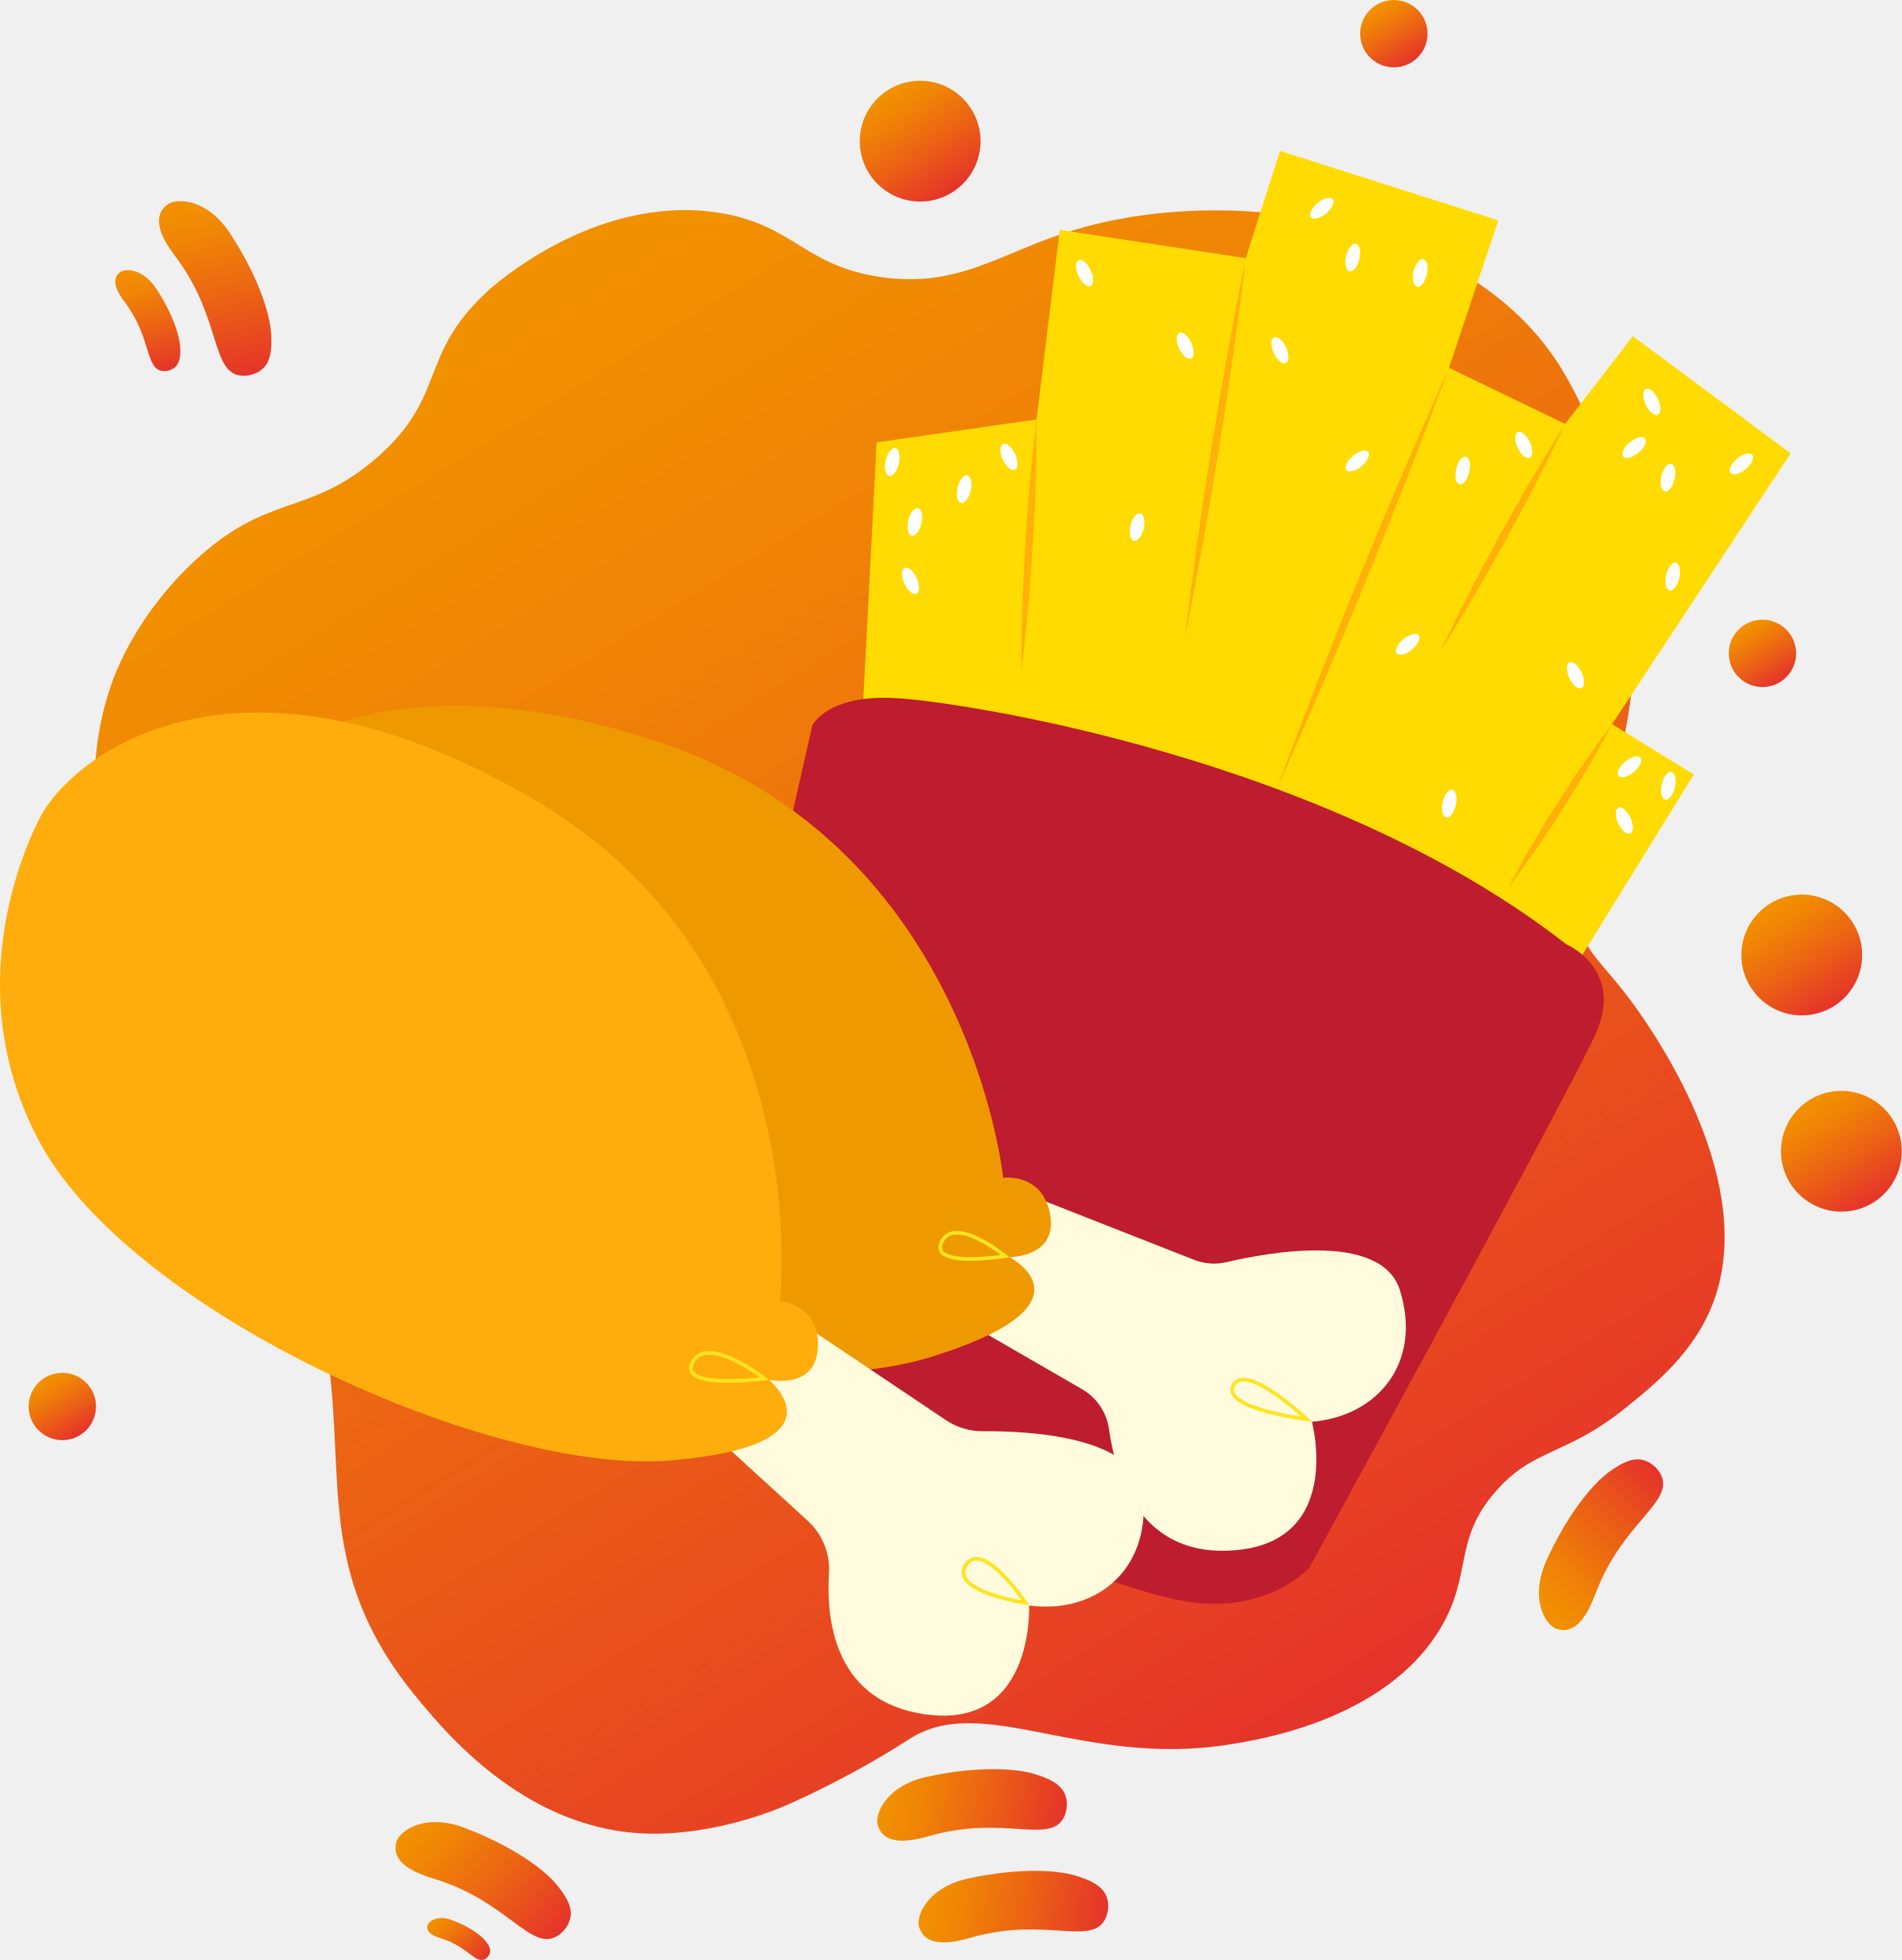
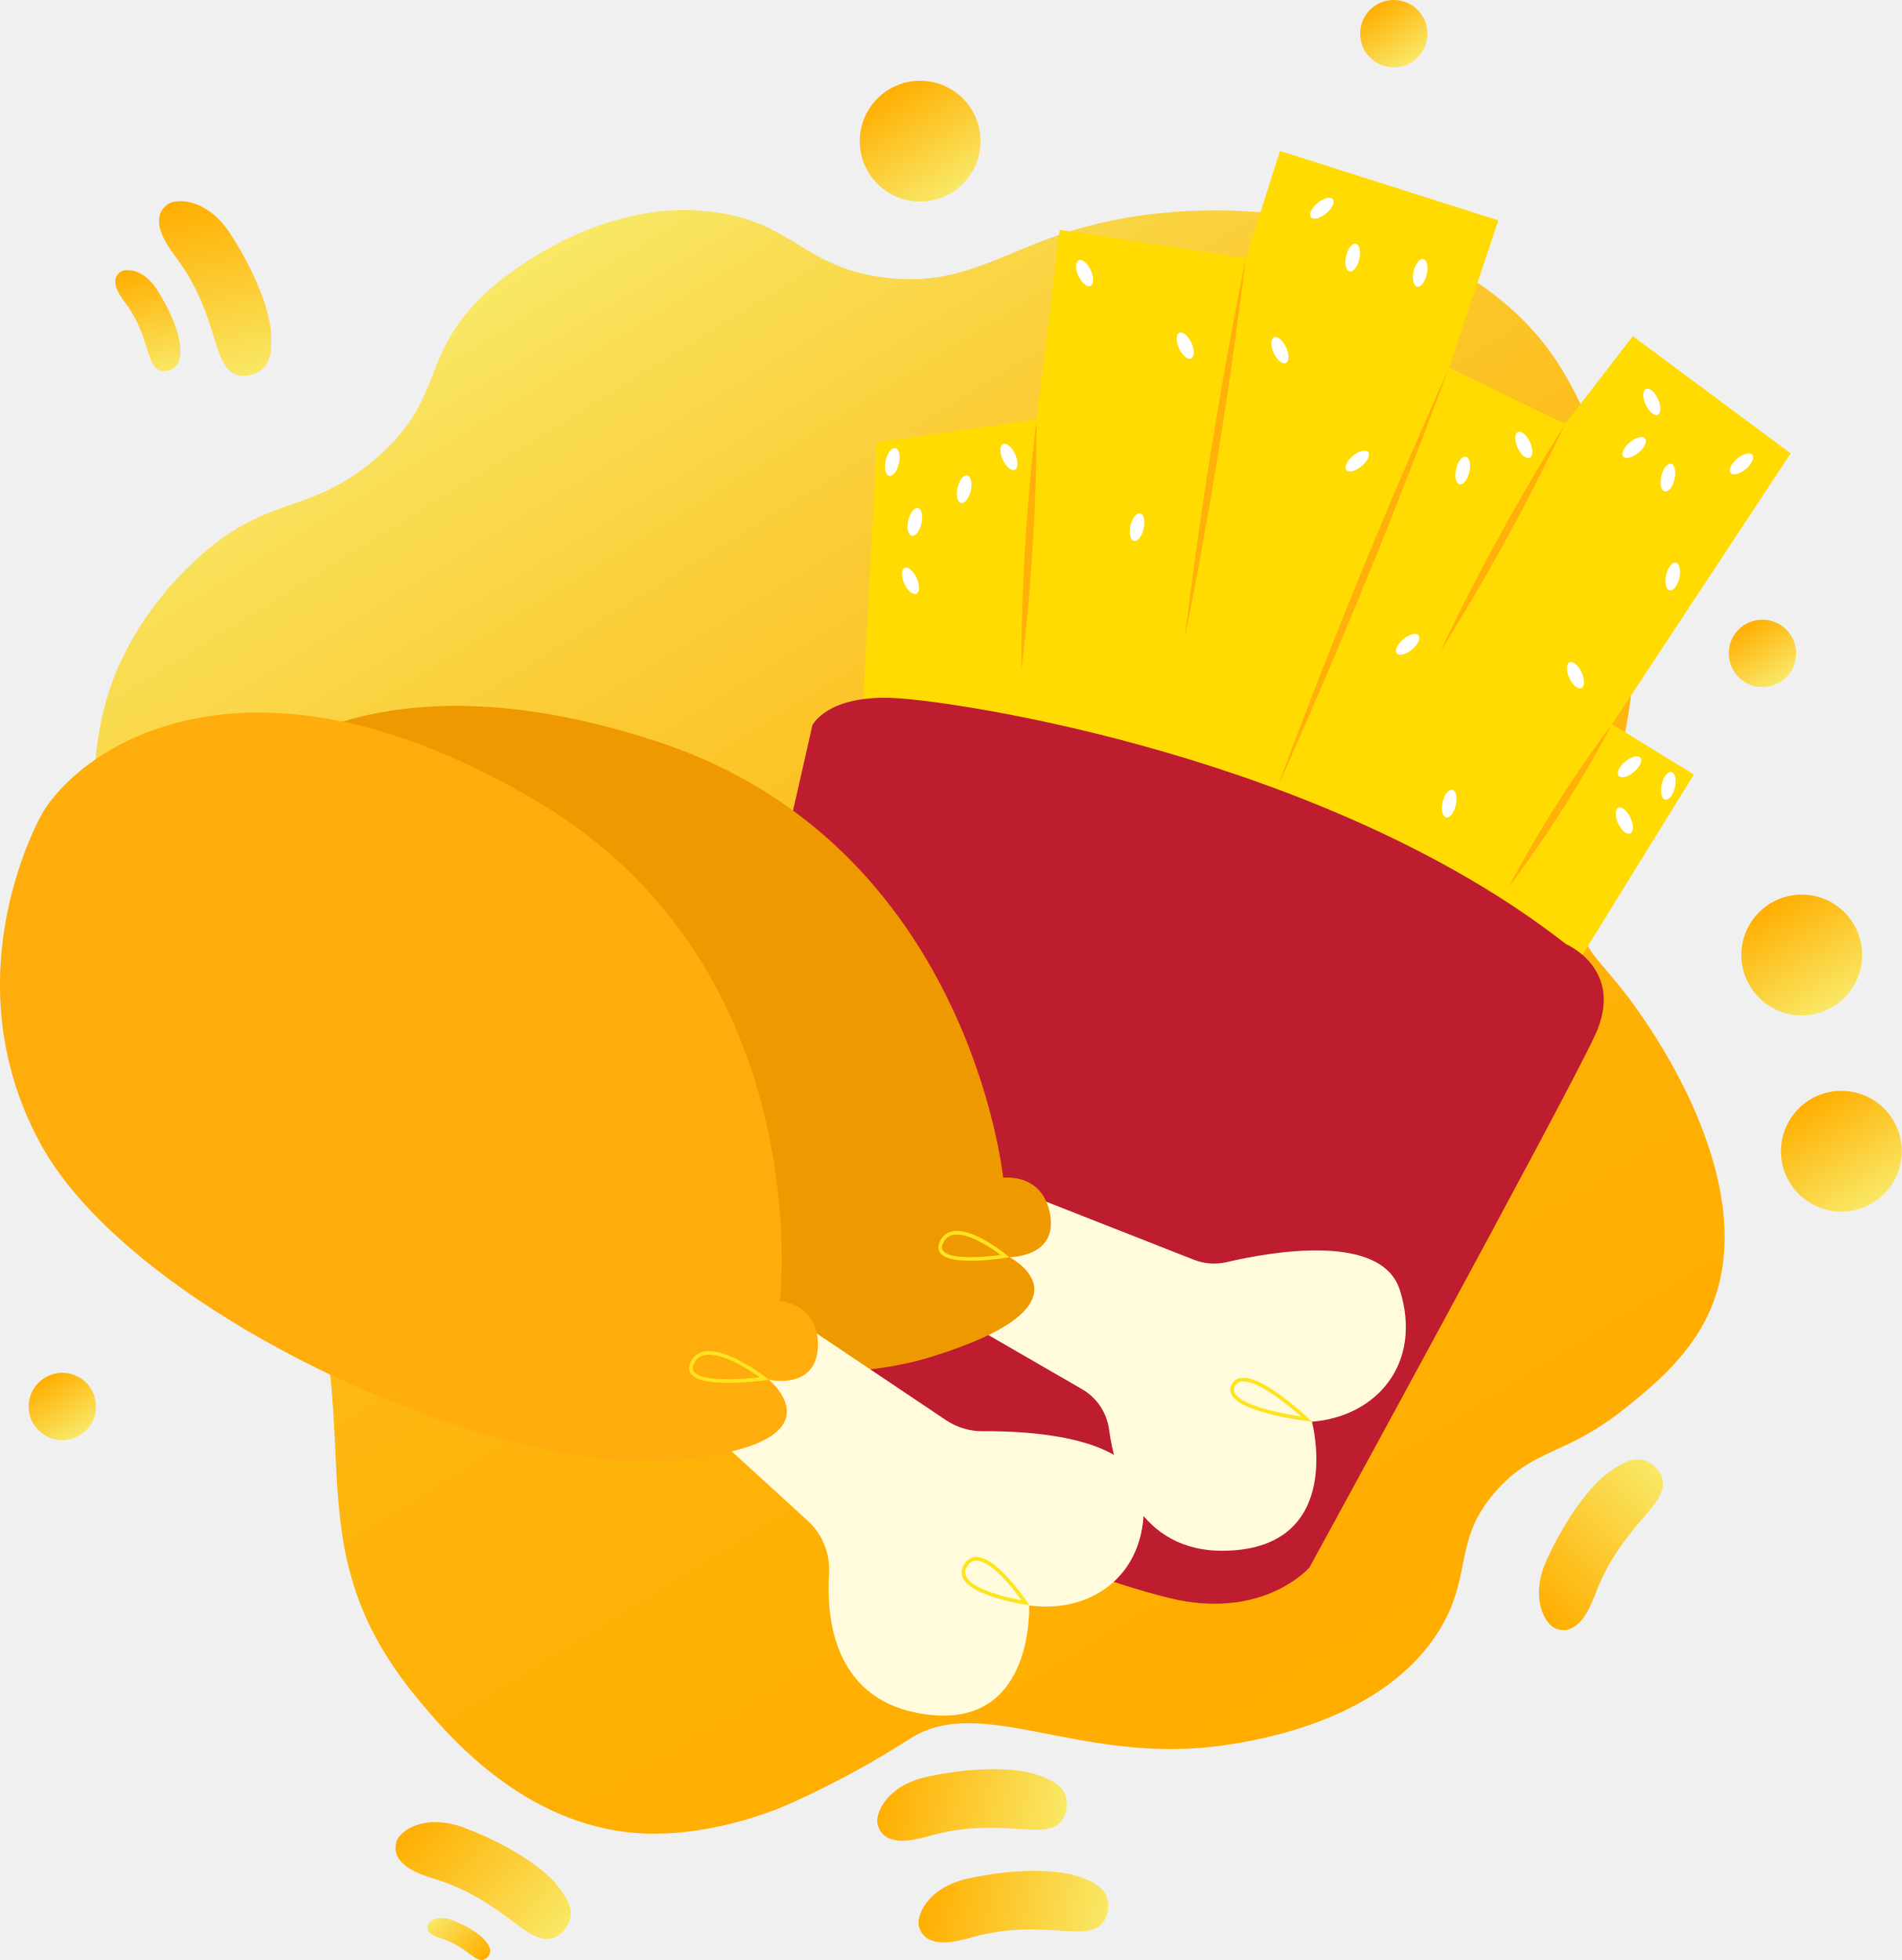
<svg xmlns="http://www.w3.org/2000/svg" xmlns:xlink="http://www.w3.org/1999/xlink" id="Capa_2" data-name="Capa 2" viewBox="0 0 1716.55 1769.12">
  <defs>
-     <linearGradient id="Degradado_sin_nombre_75" data-name="Degradado sin nombre 75" x1="8044.96" y1="6795.52" x2="9547.24" y2="6795.52" gradientTransform="translate(2022.09 -10172.63) rotate(58.32)" gradientUnits="userSpaceOnUse">
-       <stop offset="0" stop-color="#f29100" />
-       <stop offset=".03" stop-color="#f29100" />
-       <stop offset=".23" stop-color="#f08306" />
-       <stop offset=".61" stop-color="#eb5e16" />
-       <stop offset="1" stop-color="#e5332a" />
+     <linearGradient id="Degradado_sin_nombre_372" data-name="Degradado sin nombre 372" x1="8044.96" y1="6795.52" x2="9547.24" y2="6795.52" gradientTransform="translate(2022.09 -10172.63) rotate(58.32)" gradientUnits="userSpaceOnUse">
+       <stop offset="0" stop-color="#f9e866" />
+       <stop offset=".06" stop-color="#f9df57" />
+       <stop offset=".23" stop-color="#fbcd37" />
+       <stop offset=".4" stop-color="#fdbf1f" />
+       <stop offset=".58" stop-color="#feb50d" />
+       <stop offset=".77" stop-color="#feaf03" />
+       <stop offset="1" stop-color="#ffae00" />
    </linearGradient>
-     <linearGradient id="Degradado_sin_nombre_75-2" data-name="Degradado sin nombre 75" x1="9297.13" y1="6195.16" x2="9406.16" y2="6195.16" xlink:href="#Degradado_sin_nombre_75" />
-     <linearGradient id="Degradado_sin_nombre_75-3" data-name="Degradado sin nombre 75" x1="8084.56" y1="6423.87" x2="8193.59" y2="6423.87" xlink:href="#Degradado_sin_nombre_75" />
-     <linearGradient id="Degradado_sin_nombre_75-4" data-name="Degradado sin nombre 75" x1="8250.68" y1="6009.09" x2="8311.48" y2="6009.09" xlink:href="#Degradado_sin_nombre_75" />
-     <linearGradient id="Degradado_sin_nombre_75-5" data-name="Degradado sin nombre 75" x1="8901.4" y1="6019.73" x2="8962.19" y2="6019.73" xlink:href="#Degradado_sin_nombre_75" />
-     <linearGradient id="Degradado_sin_nombre_75-6" data-name="Degradado sin nombre 75" x1="8673.88" y1="7682.6" x2="8734.67" y2="7682.6" xlink:href="#Degradado_sin_nombre_75" />
-     <linearGradient id="Degradado_sin_nombre_75-7" data-name="Degradado sin nombre 75" x1="9127.6" y1="6132.55" x2="9236.63" y2="6132.55" xlink:href="#Degradado_sin_nombre_75" />
-     <linearGradient id="Degradado_sin_nombre_75-8" data-name="Degradado sin nombre 75" x1="5480.43" y1="5483.2" x2="5647.86" y2="5483.2" gradientTransform="translate(-82.55 -6098.71) rotate(41.6)" xlink:href="#Degradado_sin_nombre_75" />
-     <linearGradient id="Degradado_sin_nombre_75-9" data-name="Degradado sin nombre 75" x1="1209.74" y1="1594.05" x2="1377.17" y2="1594.05" gradientTransform="translate(-122.43 -47.57) rotate(8.69)" xlink:href="#Degradado_sin_nombre_75" />
-     <linearGradient id="Degradado_sin_nombre_75-10" data-name="Degradado sin nombre 75" x1="1159.02" y1="1508.95" x2="1326.44" y2="1508.95" gradientTransform="translate(-122.43 -47.57) rotate(8.69)" xlink:href="#Degradado_sin_nombre_75" />
-     <linearGradient id="Degradado_sin_nombre_75-11" data-name="Degradado sin nombre 75" x1="315.14" y1="-7661.7" x2="482.56" y2="-7661.7" gradientTransform="translate(6540.65 7125.6) rotate(-44.62)" xlink:href="#Degradado_sin_nombre_75" />
-     <linearGradient id="Degradado_sin_nombre_75-12" data-name="Degradado sin nombre 75" x1="10147.68" y1="4425.65" x2="10315.11" y2="4425.65" gradientTransform="translate(2345.35 -10679.14) rotate(77.72)" xlink:href="#Degradado_sin_nombre_75" />
-     <linearGradient id="Degradado_sin_nombre_75-13" data-name="Degradado sin nombre 75" x1="10198.72" y1="4492.21" x2="10295.49" y2="4492.21" gradientTransform="translate(2345.35 -10679.14) rotate(77.72)" xlink:href="#Degradado_sin_nombre_75" />
-     <linearGradient id="Degradado_sin_nombre_75-14" data-name="Degradado sin nombre 75" x1="5552.22" y1="5539.1" x2="5612.31" y2="5539.1" gradientTransform="translate(-82.55 -6098.71) rotate(41.6)" xlink:href="#Degradado_sin_nombre_75" />
+     <linearGradient id="Degradado_sin_nombre_691" data-name="Degradado sin nombre 691" x1="9297.13" y1="6195.16" x2="9406.16" y2="6195.16" gradientTransform="translate(2022.09 -10172.63) rotate(58.32)" gradientUnits="userSpaceOnUse">
+       <stop offset="0" stop-color="#ffae00" />
+       <stop offset="1" stop-color="#f9e866" />
+     </linearGradient>
+     <linearGradient id="Degradado_sin_nombre_691-2" data-name="Degradado sin nombre 691" x1="8084.56" y1="6423.87" x2="8193.59" y2="6423.87" xlink:href="#Degradado_sin_nombre_691" />
+     <linearGradient id="Degradado_sin_nombre_691-3" data-name="Degradado sin nombre 691" x1="8250.68" y1="6009.09" x2="8311.48" y2="6009.09" xlink:href="#Degradado_sin_nombre_691" />
+     <linearGradient id="Degradado_sin_nombre_691-4" data-name="Degradado sin nombre 691" x1="8901.4" y1="6019.73" x2="8962.19" y2="6019.73" xlink:href="#Degradado_sin_nombre_691" />
+     <linearGradient id="Degradado_sin_nombre_691-5" data-name="Degradado sin nombre 691" x1="8673.88" y1="7682.6" x2="8734.67" y2="7682.6" xlink:href="#Degradado_sin_nombre_691" />
+     <linearGradient id="Degradado_sin_nombre_691-6" data-name="Degradado sin nombre 691" x1="9127.6" y1="6132.55" x2="9236.63" y2="6132.55" xlink:href="#Degradado_sin_nombre_691" />
+     <linearGradient id="Degradado_sin_nombre_691-7" data-name="Degradado sin nombre 691" x1="5480.43" y1="5483.2" x2="5647.86" y2="5483.2" gradientTransform="translate(-82.55 -6098.71) rotate(41.6)" xlink:href="#Degradado_sin_nombre_691" />
+     <linearGradient id="Degradado_sin_nombre_691-8" data-name="Degradado sin nombre 691" x1="1209.74" y1="1594.05" x2="1377.17" y2="1594.05" gradientTransform="translate(-122.43 -47.57) rotate(8.69)" xlink:href="#Degradado_sin_nombre_691" />
+     <linearGradient id="Degradado_sin_nombre_691-9" data-name="Degradado sin nombre 691" x1="1159.02" y1="1508.95" x2="1326.44" y2="1508.95" gradientTransform="translate(-122.43 -47.57) rotate(8.69)" xlink:href="#Degradado_sin_nombre_691" />
+     <linearGradient id="Degradado_sin_nombre_691-10" data-name="Degradado sin nombre 691" x1="315.14" y1="-7661.7" x2="482.56" y2="-7661.7" gradientTransform="translate(6540.65 7125.6) rotate(-44.62)" xlink:href="#Degradado_sin_nombre_691" />
+     <linearGradient id="Degradado_sin_nombre_691-11" data-name="Degradado sin nombre 691" x1="10147.68" y1="4425.65" x2="10315.11" y2="4425.65" gradientTransform="translate(2345.35 -10679.14) rotate(77.72)" xlink:href="#Degradado_sin_nombre_691" />
+     <linearGradient id="Degradado_sin_nombre_691-12" data-name="Degradado sin nombre 691" x1="10198.72" y1="4492.21" x2="10295.49" y2="4492.21" gradientTransform="translate(2345.35 -10679.14) rotate(77.72)" xlink:href="#Degradado_sin_nombre_691" />
+     <linearGradient id="Degradado_sin_nombre_370" data-name="Degradado sin nombre 370" x1="5552.22" y1="5539.1" x2="5612.31" y2="5539.1" gradientTransform="translate(-82.55 -6098.71) rotate(41.6)" gradientUnits="userSpaceOnUse">
+       <stop offset="0" stop-color="#f9e866" />
+       <stop offset="1" stop-color="#ffae00" />
+     </linearGradient>
  </defs>
-   <g id="cartapapasfritas">
+   <g id="fondo_5">
    <g>
-       <path d="m439.66,263.17c4.12-3.83,95.08-86.69,205.13-71.72,71.17,9.68,79.84,48.71,150.92,58.72,71.46,10.07,107.87-23.02,175.3-43.01,145.02-42.98,357.54-7.43,438.44,125.77,43.14,71.02,57.57,153.34,61.3,187.71,3.38,31.13,9.1,83.71-5.71,148.6-18.44,80.79-51.69,106.14-41.43,158.85,6.74,34.63,24.24,39.81,56.27,86.15,16.44,23.77,106.63,154.22,66.61,261.08-17.15,45.81-53.95,74.98-78.94,95.2-54.25,43.87-82.72,36.09-117.24,75.28-38.83,44.07-21.04,74.61-49.82,123.32-49.7,84.12-166.76,101.8-193.42,105.84-129.88,19.71-219.34-46.56-284.49-6.37-6.62,4.08-33.72,22.06-74.73,42.75-7.67,3.87-27.34,13.82-44.51,20.73-12.84,5.17-68.46,26.45-127.16,22.56-105.25-6.96-174.65-92.03-197.68-119.49-132.7-158.18-22.2-261.69-139.08-485.11-66.6-127.3-152.82-189.8-154.13-330.51-.19-20.29-.21-59.16,16.14-104.36,4.54-12.56,23.44-60.75,72.43-107.19,67.6-64.09,104.17-40.95,165.89-94.56,64.34-55.88,36.89-91.7,99.9-150.22Z" style="fill: url(#Degradado_sin_nombre_75);" />
-       <circle cx="1662.03" cy="1039.14" r="54.5" style="fill: url(#Degradado_sin_nombre_75-2);" />
-       <circle cx="830.53" cy="127.41" r="54.5" style="fill: url(#Degradado_sin_nombre_75-3);" />
-       <circle cx="1258.08" cy="30.4" r="30.39" style="fill: url(#Degradado_sin_nombre_75-4);" />
-       <circle cx="1590.8" cy="589.72" r="30.39" style="fill: url(#Degradado_sin_nombre_75-5);" />
-       <circle cx="56.26" cy="1269.5" r="30.39" style="fill: url(#Degradado_sin_nombre_75-6);" />
-       <circle cx="1626.27" cy="861.99" r="54.5" style="fill: url(#Degradado_sin_nombre_75-7);" />
-       <path d="m394.87,1696.78c-10.98-3.51-33.55-9.69-37.41-24.73-.83-3.23-.43-6.32.25-9.26,2.23-9.73,25.13-26.83,61.7-12.89,42.36,16.14,70.46,36.4,82.24,50.31,11.87,14.02,14.78,23.04,13.15,30.86-1.42,6.86-6.52,13.7-13.03,17.05-23.28,11.97-44.22-31.29-106.9-51.34Z" style="fill: url(#Degradado_sin_nombre_75-8);" />
-       <path d="m879.37,1748.1c-11.13,3.02-33.43,10.09-44.84-.44-2.45-2.26-3.79-5.08-4.82-7.91-3.41-9.38,6.52-36.18,44.8-44.34,44.33-9.46,78.93-7.72,96.38-2.44,17.58,5.32,24.92,11.31,27.81,18.76,2.53,6.53,1.97,15.05-1.68,21.39-13.04,22.7-54.13-2.25-117.64,14.97Z" style="fill: url(#Degradado_sin_nombre_75-9);" />
-       <path d="m842.08,1656.31c-11.13,3.02-33.43,10.09-44.84-.44-2.45-2.26-3.79-5.08-4.82-7.91-3.41-9.38,6.52-36.18,44.8-44.34,44.33-9.46,78.93-7.72,96.38-2.44,17.58,5.32,24.92,11.31,27.81,18.76,2.53,6.53,1.97,15.05-1.68,21.39-13.04,22.7-54.13-2.25-117.64,14.97Z" style="fill: url(#Degradado_sin_nombre_75-10);" />
-       <path d="m1441.3,1435.37c-4.23,10.73-11.88,32.83-27.14,35.69-3.28.62-6.34,0-9.22-.86-9.56-2.87-25.11-26.84-8.79-62.42,18.9-41.2,40.98-67.9,55.63-78.74,14.77-10.92,23.96-13.23,31.66-11.09,6.75,1.87,13.24,7.41,16.15,14.13,10.41,24.02-34.15,42.06-58.29,103.28Z" style="fill: url(#Degradado_sin_nombre_75-11);" />
-       <path d="m160.44,234.42c-6.8-9.31-21.38-27.6-15.64-42.03,1.24-3.1,3.38-5.36,5.66-7.33,7.54-6.54,36.11-6.85,57.44,25.97,24.69,38.01,35.44,70.95,36.76,89.12,1.32,18.32-1.65,27.32-7.57,32.68-5.19,4.7-13.35,7.22-20.58,6.09-25.86-4.05-17.27-51.35-56.07-104.5Z" style="fill: url(#Degradado_sin_nombre_75-12);" />
-       <path d="m113.86,274.41c-3.93-5.38-12.36-15.96-9.04-24.29.71-1.79,1.96-3.1,3.27-4.24,4.36-3.78,20.87-3.96,33.2,15.01,14.27,21.97,20.49,41.01,21.25,51.51.77,10.59-.95,15.79-4.38,18.89-3,2.72-7.72,4.17-11.89,3.52-14.95-2.34-9.98-29.68-32.41-60.4Z" style="fill: url(#Degradado_sin_nombre_75-13);" />
-       <path d="m399.26,1749.95c-3.94-1.26-12.04-3.48-13.43-8.87-.3-1.16-.15-2.27.09-3.32.8-3.49,9.02-9.63,22.14-4.63,15.2,5.79,25.29,13.07,29.51,18.06,4.26,5.03,5.3,8.27,4.72,11.07-.51,2.46-2.34,4.92-4.68,6.12-8.35,4.3-15.87-11.23-38.37-18.43Z" style="fill: url(#Degradado_sin_nombre_75-14);" />
+       <path d="m439.66,263.17c4.12-3.83,95.08-86.69,205.13-71.72,71.17,9.68,79.84,48.71,150.92,58.72,71.46,10.07,107.87-23.02,175.3-43.01,145.02-42.98,357.54-7.43,438.44,125.77,43.14,71.02,57.57,153.34,61.3,187.71,3.38,31.13,9.1,83.71-5.71,148.6-18.44,80.79-51.69,106.14-41.43,158.85,6.74,34.63,24.24,39.81,56.27,86.15,16.44,23.77,106.63,154.22,66.61,261.08-17.15,45.81-53.95,74.98-78.94,95.2-54.25,43.87-82.72,36.09-117.24,75.28-38.83,44.07-21.04,74.61-49.82,123.32-49.7,84.12-166.76,101.8-193.42,105.84-129.88,19.71-219.34-46.56-284.49-6.37-6.62,4.08-33.72,22.06-74.73,42.75-7.67,3.87-27.34,13.82-44.51,20.73-12.84,5.17-68.46,26.45-127.16,22.56-105.25-6.96-174.65-92.03-197.68-119.49-132.7-158.18-22.2-261.69-139.08-485.11-66.6-127.3-152.82-189.8-154.13-330.51-.19-20.29-.21-59.16,16.14-104.36,4.54-12.56,23.44-60.75,72.43-107.19,67.6-64.09,104.17-40.95,165.89-94.56,64.34-55.88,36.89-91.7,99.9-150.22Z" style="fill: url(#Degradado_sin_nombre_372);" />
+       <circle cx="1662.03" cy="1039.14" r="54.5" style="fill: url(#Degradado_sin_nombre_691);" />
+       <circle cx="830.53" cy="127.41" r="54.5" style="fill: url(#Degradado_sin_nombre_691-2);" />
+       <circle cx="1258.08" cy="30.4" r="30.39" style="fill: url(#Degradado_sin_nombre_691-3);" />
+       <circle cx="1590.8" cy="589.72" r="30.39" style="fill: url(#Degradado_sin_nombre_691-4);" />
+       <circle cx="56.26" cy="1269.5" r="30.39" style="fill: url(#Degradado_sin_nombre_691-5);" />
+       <circle cx="1626.27" cy="861.99" r="54.5" style="fill: url(#Degradado_sin_nombre_691-6);" />
+       <path d="m394.87,1696.78c-10.98-3.51-33.55-9.69-37.41-24.73-.83-3.23-.43-6.32.25-9.26,2.23-9.73,25.13-26.83,61.7-12.89,42.36,16.14,70.46,36.4,82.24,50.31,11.87,14.02,14.78,23.04,13.15,30.86-1.42,6.86-6.52,13.7-13.03,17.05-23.28,11.97-44.22-31.29-106.9-51.34Z" style="fill: url(#Degradado_sin_nombre_691-7);" />
+       <path d="m879.37,1748.1c-11.13,3.02-33.43,10.09-44.84-.44-2.45-2.26-3.79-5.08-4.82-7.91-3.41-9.38,6.52-36.18,44.8-44.34,44.33-9.46,78.93-7.72,96.38-2.44,17.58,5.32,24.92,11.31,27.81,18.76,2.53,6.53,1.97,15.05-1.68,21.39-13.04,22.7-54.13-2.25-117.64,14.97Z" style="fill: url(#Degradado_sin_nombre_691-8);" />
+       <path d="m842.08,1656.31c-11.13,3.02-33.43,10.09-44.84-.44-2.45-2.26-3.79-5.08-4.82-7.91-3.41-9.38,6.52-36.18,44.8-44.34,44.33-9.46,78.93-7.72,96.38-2.44,17.58,5.32,24.92,11.31,27.81,18.76,2.53,6.53,1.97,15.05-1.68,21.39-13.04,22.7-54.13-2.25-117.64,14.97Z" style="fill: url(#Degradado_sin_nombre_691-9);" />
+       <path d="m1441.3,1435.37c-4.23,10.73-11.88,32.83-27.14,35.69-3.28.62-6.34,0-9.22-.86-9.56-2.87-25.11-26.84-8.79-62.42,18.9-41.2,40.98-67.9,55.63-78.74,14.77-10.92,23.96-13.23,31.66-11.09,6.75,1.87,13.24,7.41,16.15,14.13,10.41,24.02-34.15,42.06-58.29,103.28Z" style="fill: url(#Degradado_sin_nombre_691-10);" />
+       <path d="m160.44,234.42c-6.8-9.31-21.38-27.6-15.64-42.03,1.24-3.1,3.38-5.36,5.66-7.33,7.54-6.54,36.11-6.85,57.44,25.97,24.69,38.01,35.44,70.95,36.76,89.12,1.32,18.32-1.65,27.32-7.57,32.68-5.19,4.7-13.35,7.22-20.58,6.09-25.86-4.05-17.27-51.35-56.07-104.5Z" style="fill: url(#Degradado_sin_nombre_691-11);" />
+       <path d="m113.86,274.41c-3.93-5.38-12.36-15.96-9.04-24.29.71-1.79,1.96-3.1,3.27-4.24,4.36-3.78,20.87-3.96,33.2,15.01,14.27,21.97,20.49,41.01,21.25,51.51.77,10.59-.95,15.79-4.38,18.89-3,2.72-7.72,4.17-11.89,3.52-14.95-2.34-9.98-29.68-32.41-60.4Z" style="fill: url(#Degradado_sin_nombre_691-12);" />
+       <path d="m399.26,1749.95c-3.94-1.26-12.04-3.48-13.43-8.87-.3-1.16-.15-2.27.09-3.32.8-3.49,9.02-9.63,22.14-4.63,15.2,5.79,25.29,13.07,29.51,18.06,4.26,5.03,5.3,8.27,4.72,11.07-.51,2.46-2.34,4.92-4.68,6.12-8.35,4.3-15.87-11.23-38.37-18.43Z" style="fill: url(#Degradado_sin_nombre_370);" />
    </g>
    <g id="Capa_23" data-name="Capa 23">
      <g>
        <polygon points="779.04 634.46 791.26 399.26 935.6 378.63 956.56 207.47 1124.42 233.05 1155.35 136.23 1352.38 198.93 1307.85 331.99 1412.72 382.66 1473.78 303.43 1616.28 409.19 1455.03 653.67 1528.87 699.08 1426.98 863.93 779.04 634.46" style="fill: #ffdb01;" />
        <path d="m711.04,752.58l22.27-98.07s13.38-27.4,73.59-24.47c60.21,2.93,390.71,53.42,606.63,222.15,0,0,53.92,22.73,26,82.63-27.92,59.9-257.58,479.98-257.58,479.98,0,0-36.46,42.3-110.83,30.78-74.37-11.52-345.97-124.28-345.97-124.28l-14.1-568.72Z" style="fill: #be1c2f;" />
        <g>
          <path d="m976.7,1253.92l-155.98-90.14,54.86-106.13,202.11,79.45c9.41,3.7,19.71,4.42,29.55,2.11,38.32-9.01,139.75-27.43,156.31,25.33,20.5,65.29-19.99,113.9-79.39,118.73,0,0,30.64,113.7-77.63,116.44-79.67,2.02-100.21-70.84-105.5-109.47-2.08-15.22-11.03-28.63-24.33-36.32Z" style="fill: #fffbdc;" />
          <path d="m161.03,775.1s-52.11,160.27,61.53,292.01c113.63,131.74,462.05,205.73,617.04,157.91,154.98-47.82,71.47-90.3,71.47-90.3,0,0,43.42.3,36.82-38.16-6.61-38.46-42.43-33.47-42.43-33.47,0,0-30.22-300.52-310.69-393.25-280.46-92.73-408.8,33.84-433.73,105.25Z" style="fill: #ef9900;" />
        </g>
        <ellipse cx="870.29" cy="441.55" rx="12.77" ry="6.11" transform="translate(246.99 1192.47) rotate(-77.21)" style="fill: #fff;" />
        <ellipse cx="1221.02" cy="232.51" rx="12.77" ry="6.11" transform="translate(723.92 1371.74) rotate(-77.21)" style="fill: #fff;" />
        <ellipse cx="1026.35" cy="475.8" rx="12.77" ry="6.11" transform="translate(335.11 1371.32) rotate(-77.21)" style="fill: #fff;" />
        <ellipse cx="1320.31" cy="424.7" rx="12.77" ry="6.11" transform="translate(613.8 1618.2) rotate(-77.21)" style="fill: #fff;" />
        <ellipse cx="1308.12" cy="725.39" rx="12.77" ry="6.11" transform="translate(311.09 1840.43) rotate(-77.21)" style="fill: #fff;" />
        <ellipse cx="1505.92" cy="709.29" rx="12.77" ry="6.11" transform="translate(480.79 2020.79) rotate(-77.21)" style="fill: #fff;" />
        <ellipse cx="1505.55" cy="431.16" rx="12.77" ry="6.11" transform="translate(751.74 1803.87) rotate(-77.21)" style="fill: #fff;" />
        <ellipse cx="1509.88" cy="520.36" rx="12.77" ry="6.11" transform="translate(668.12 1877.55) rotate(-77.21)" style="fill: #fff;" />
        <ellipse cx="1281.91" cy="246.34" rx="12.77" ry="6.11" transform="translate(757.85 1441.88) rotate(-77.21)" style="fill: #fff;" />
        <ellipse cx="805.4" cy="417.02" rx="12.77" ry="6.11" transform="translate(220.4 1110.09) rotate(-77.21)" style="fill: #fff;" />
        <ellipse cx="825.78" cy="471.11" rx="12.77" ry="6.11" transform="translate(183.52 1172.08) rotate(-77.21)" style="fill: #fff;" />
        <ellipse cx="821.82" cy="524.29" rx="6.11" ry="12.77" transform="translate(-143.94 391.7) rotate(-24.72)" style="fill: #fff;" />
        <ellipse cx="1155.25" cy="316.09" rx="6.11" ry="12.77" transform="translate(-26.32 512.05) rotate(-24.72)" style="fill: #fff;" />
        <ellipse cx="1193.16" cy="188.01" rx="12.77" ry="6.11" transform="translate(155 805.44) rotate(-39.7)" style="fill: #fff;" />
        <ellipse cx="1225.11" cy="416.19" rx="12.77" ry="6.11" transform="translate(16.63 878.45) rotate(-39.7)" style="fill: #fff;" />
        <ellipse cx="1571.88" cy="418.8" rx="12.77" ry="6.11" transform="translate(94.91 1100.54) rotate(-39.7)" style="fill: #fff;" />
        <ellipse cx="1475.03" cy="404.02" rx="12.77" ry="6.11" transform="translate(82.03 1035.27) rotate(-39.7)" style="fill: #fff;" />
        <ellipse cx="1270.59" cy="581.67" rx="12.77" ry="6.11" transform="translate(-78.58 945.65) rotate(-39.7)" style="fill: #fff;" />
        <ellipse cx="1470.86" cy="692.24" rx="12.77" ry="6.11" transform="translate(-103.03 1099.06) rotate(-39.7)" style="fill: #fff;" />
        <ellipse cx="910.68" cy="412.42" rx="6.11" ry="12.77" transform="translate(-89.01 418.61) rotate(-24.72)" style="fill: #fff;" />
        <ellipse cx="978.95" cy="246.51" rx="6.11" ry="12.77" transform="translate(-13.38 431.95) rotate(-24.72)" style="fill: #fff;" />
        <ellipse cx="1069.8" cy="312.01" rx="6.11" ry="12.77" transform="translate(-32.44 475.95) rotate(-24.72)" style="fill: #fff;" />
        <ellipse cx="1375.37" cy="401.6" rx="6.11" ry="12.77" transform="translate(-41.91 611.93) rotate(-24.72)" style="fill: #fff;" />
        <ellipse cx="1490.98" cy="362.76" rx="6.11" ry="12.77" transform="translate(-15.08 656.72) rotate(-24.72)" style="fill: #fff;" />
        <ellipse cx="1422.01" cy="609.48" rx="6.11" ry="12.77" transform="translate(-124.56 650.48) rotate(-24.72)" style="fill: #fff;" />
        <ellipse cx="1466.12" cy="740.7" rx="6.11" ry="12.77" transform="translate(-175.39 680.95) rotate(-24.72)" style="fill: #fff;" />
        <path d="m729.19,1372.81l-129.63-118.45,76.37-91.87,177.91,119.36c9.89,6.63,21.54,10.1,33.45,10,41.11-.36,139.87,4.42,144.62,58.33,6.01,68.17-43.98,106.95-103.03,98.92,0,0,5.52,117.63-100.82,97.07-75.81-14.66-82.32-86.05-79.81-125.83,1.13-17.93-5.81-35.4-19.06-47.52Z" style="fill: #fffbdc;" />
        <path d="m38.69,733.13s-85.3,145.35-2.59,298.41c82.7,153.06,407.12,300.12,568.75,286.69s89.19-72.85,89.19-72.85c0,0,42.35,9.62,44.15-29.36,1.8-38.98-34.26-41.8-34.26-41.8,0,0,34.99-300-219.02-450.78-254.02-150.78-406.53-54.71-446.22,9.69Z" style="fill: #ffad0d;" />
        <path d="m1179.41,1280.97s-77.58-9.63-66.14-30.71c11.44-21.08,66.14,30.71,66.14,30.71Z" style="fill: none; stroke: #fee420; stroke-miterlimit: 10; stroke-width: 3.29px;" />
        <path d="m925.66,1446.75s-69.12-10.5-53.9-34.13c15.22-23.63,53.9,34.13,53.9,34.13Z" style="fill: none; stroke: #fee420; stroke-miterlimit: 10; stroke-width: 3.29px;" />
        <path d="m690.05,1244.31s-78,10.7-64.92-14.74,64.92,14.74,64.92,14.74Z" style="fill: none; stroke: #fee420; stroke-miterlimit: 10; stroke-width: 3.29px;" />
        <path d="m907.29,1133.81s-69.33,11.07-57.29-13.01c12.03-24.08,57.29,13.01,57.29,13.01Z" style="fill: none; stroke: #fee420; stroke-miterlimit: 10; stroke-width: 3.29px;" />
        <path d="m935.6,378.63c-.05,75.83-4.59,151.65-13.7,226.93.01-75.83,4.62-151.64,13.7-226.93h0Z" style="fill: #ffb00a;" />
        <path d="m1455.03,653.67c-27.37,51.58-58.71,101.03-93.75,147.74,27.34-51.59,58.74-101.01,93.75-147.74h0Z" style="fill: #ffb00a;" />
        <path d="m1124.42,233.05c-13.82,114.44-32.29,229.75-55.02,342.76,13.78-114.45,32.32-229.74,55.02-342.76h0Z" style="fill: #ffb00a;" />
        <path d="m1412.72,382.66c-33.59,70.66-71.24,139.38-112.79,205.67,33.56-70.68,71.27-139.36,112.79-205.67h0Z" style="fill: #ffb00a;" />
        <path d="m1307.85,331.99c-47.42,127.85-99.66,255.71-155.44,380.14,47.39-127.87,99.7-255.69,155.44-380.14h0Z" style="fill: #ffb00a;" />
      </g>
    </g>
  </g>
</svg>
